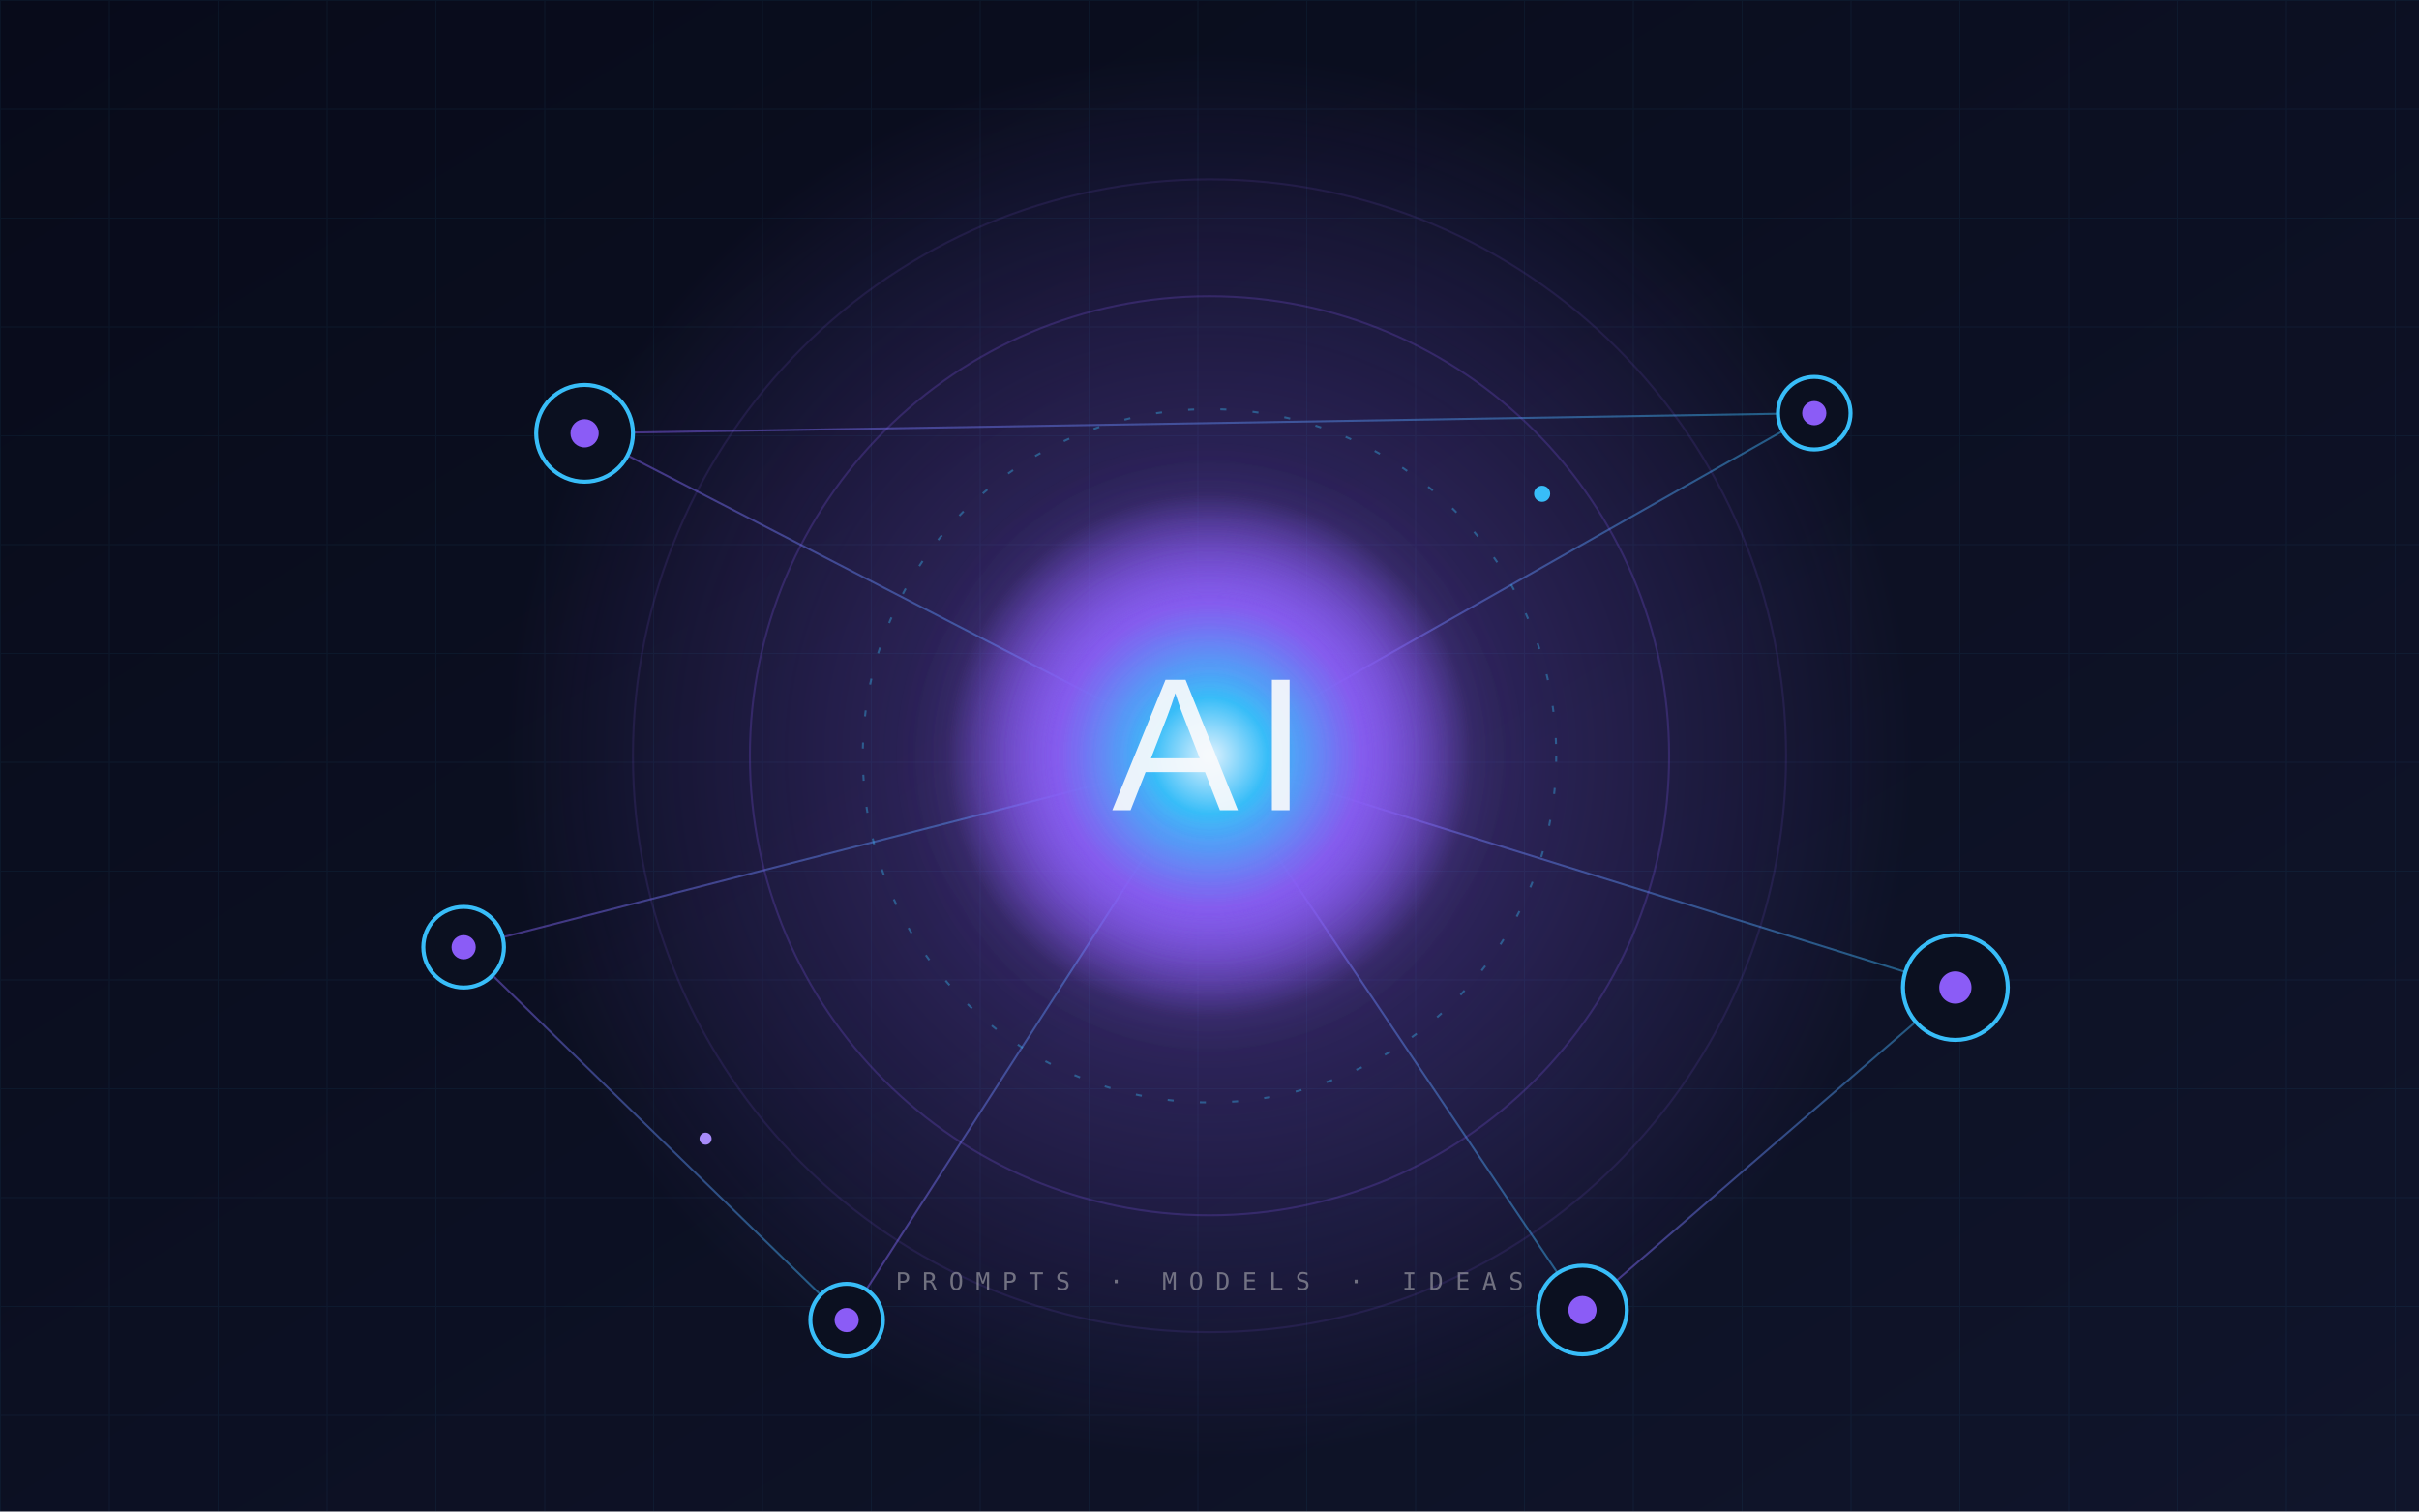
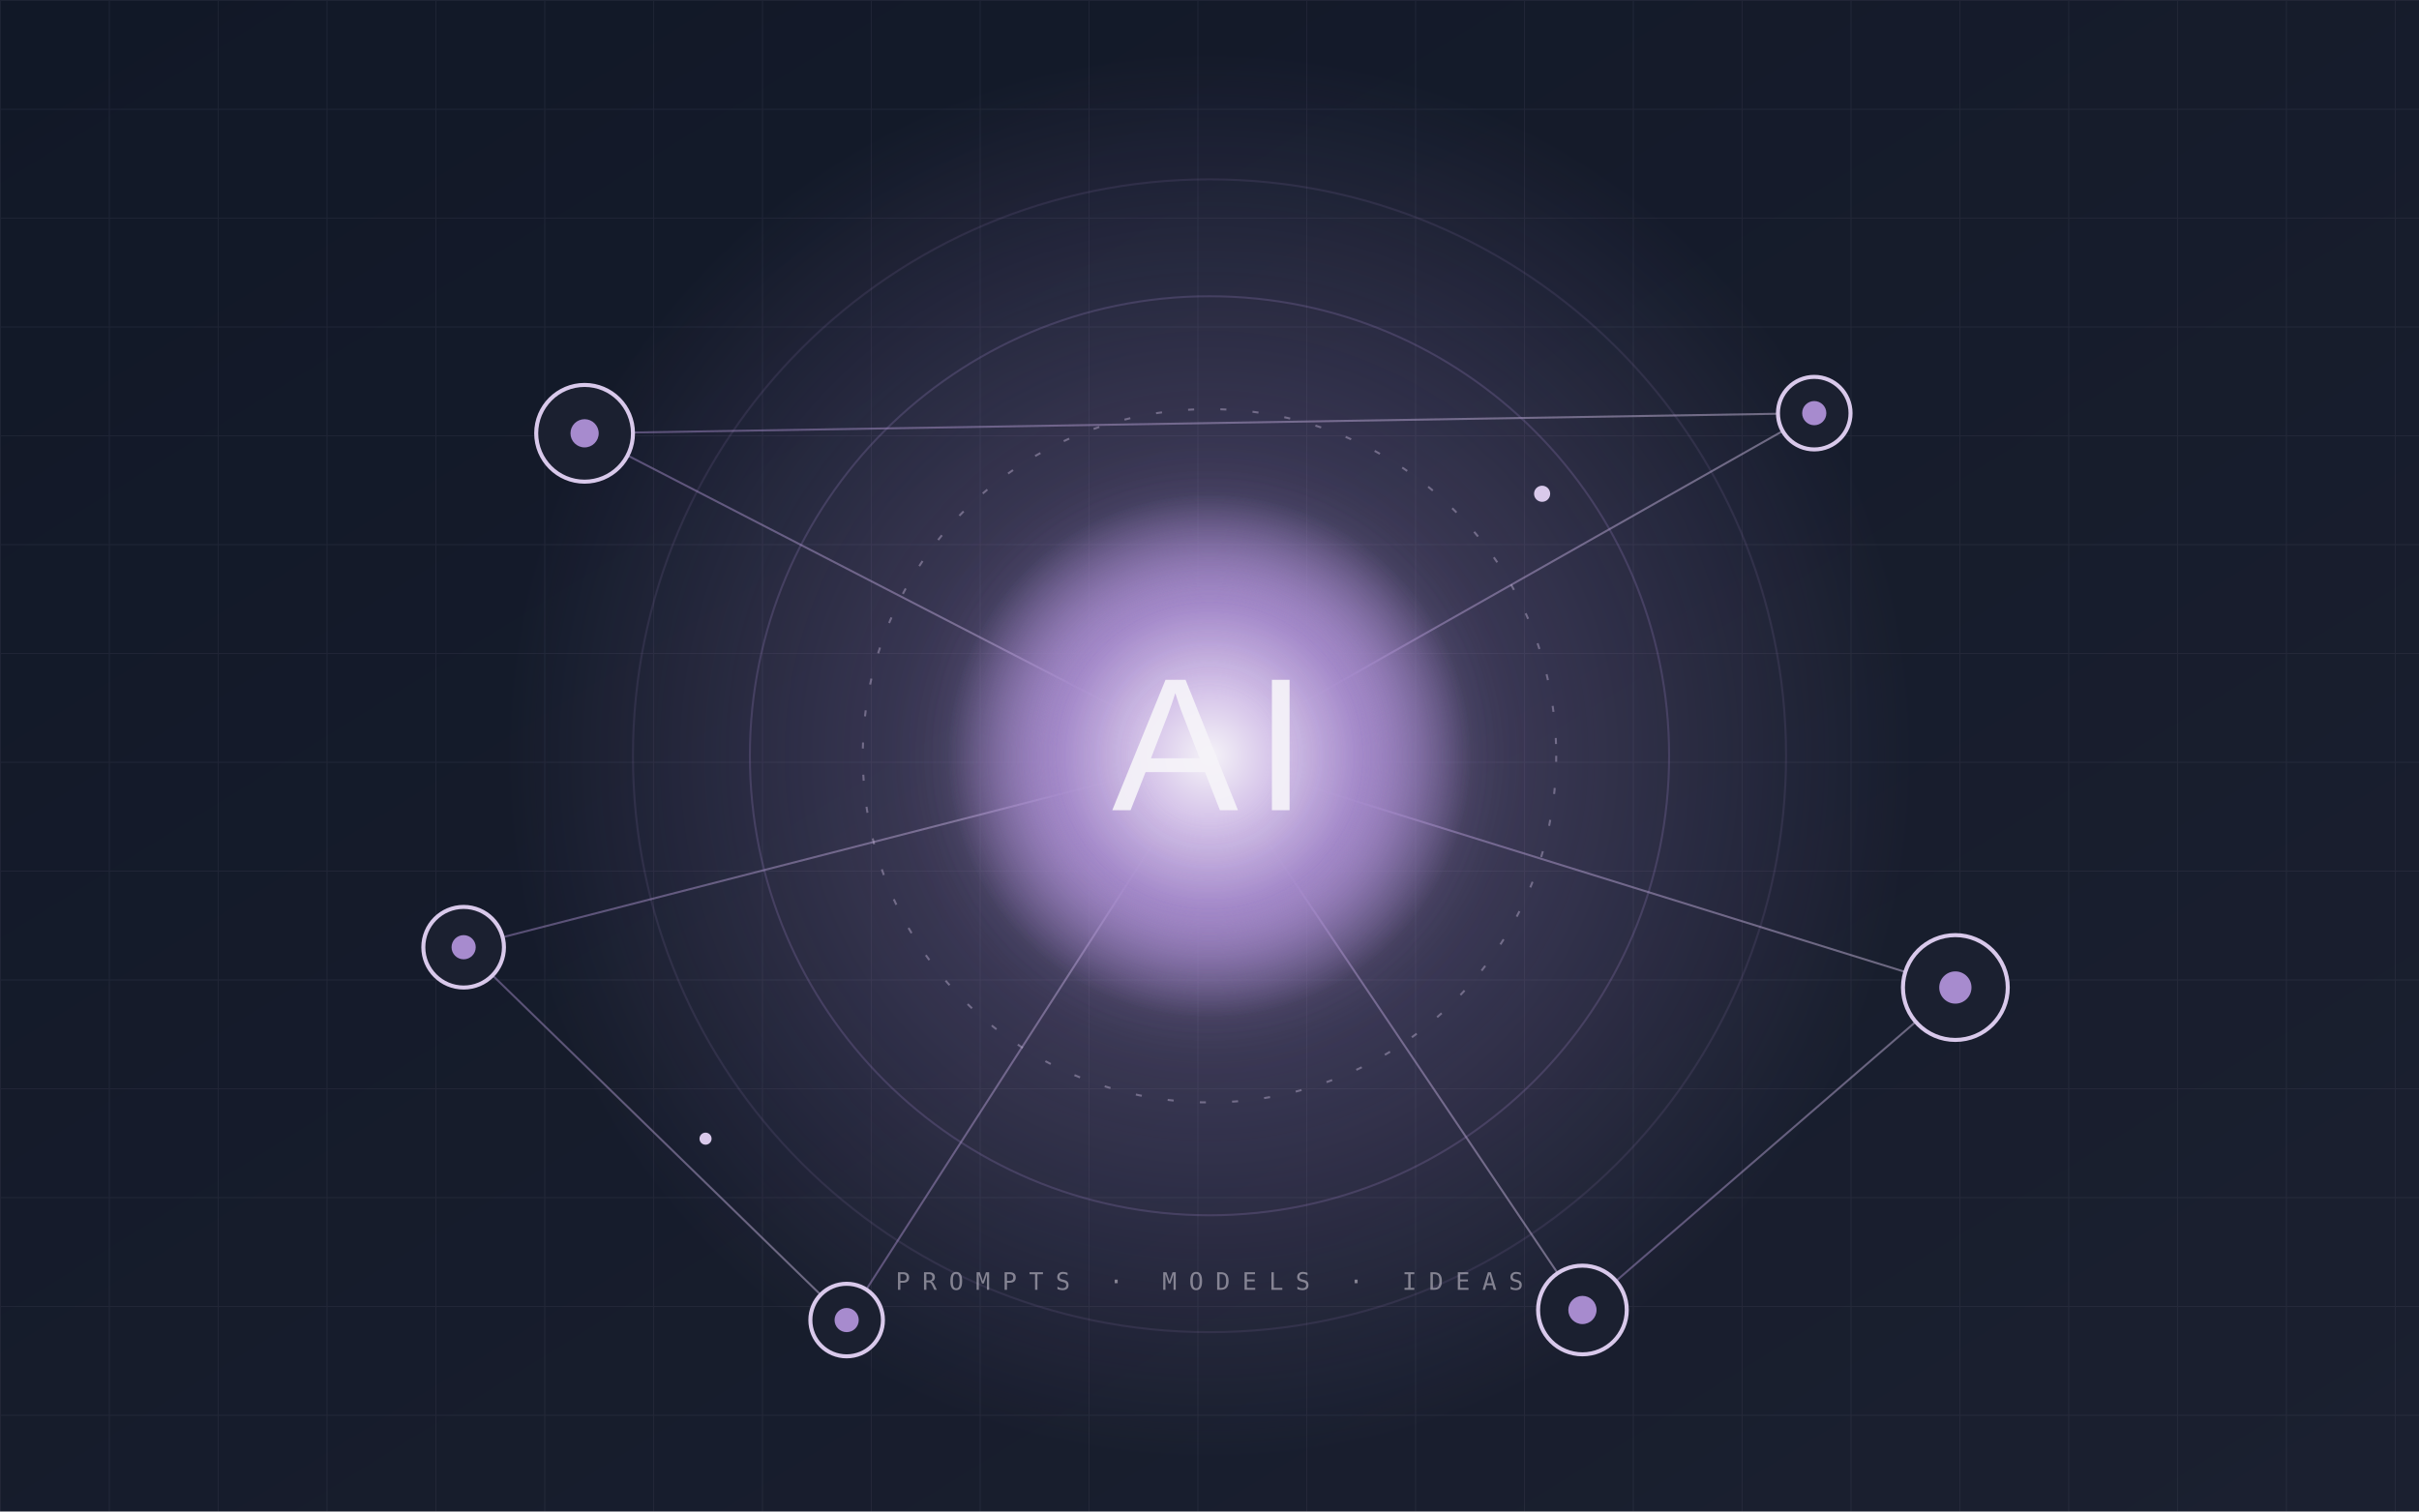
<svg xmlns="http://www.w3.org/2000/svg" viewBox="0 0 1200 750" width="1200" height="750" role="img" aria-label="Abstract artificial intelligence network">
  <defs>
    <linearGradient id="bg" x1="0" y1="0" x2="1" y2="1">
-       <stop offset="0" stop-color="#080B1A" />
-       <stop offset="1" stop-color="#10152B" />
+       <stop offset="0" stop-color="#111827" />
+       <stop offset="1" stop-color="#1B2030" />
    </linearGradient>
    <radialGradient id="core" cx="50%" cy="50%" r="50%">
-       <stop offset="0" stop-color="#E0F2FE" />
-       <stop offset="0.22" stop-color="#38BDF8" />
-       <stop offset="0.58" stop-color="#8B5CF6" stop-opacity="0.8" />
-       <stop offset="1" stop-color="#8B5CF6" stop-opacity="0" />
+       <stop offset="0" stop-color="#F5F3F8" />
+       <stop offset="0.22" stop-color="#D9C9EB" />
+       <stop offset="0.58" stop-color="#A78BCE" stop-opacity="0.8" />
+       <stop offset="1" stop-color="#A78BCE" stop-opacity="0" />
    </radialGradient>
    <radialGradient id="halo" cx="50%" cy="50%" r="50%">
-       <stop offset="0" stop-color="#8B5CF6" stop-opacity="0.42" />
-       <stop offset="1" stop-color="#8B5CF6" stop-opacity="0" />
+       <stop offset="0" stop-color="#A78BCE" stop-opacity="0.42" />
+       <stop offset="1" stop-color="#A78BCE" stop-opacity="0" />
    </radialGradient>
    <linearGradient id="line" x1="0" y1="0" x2="1" y2="0">
-       <stop offset="0" stop-color="#8B5CF6" />
-       <stop offset="1" stop-color="#38BDF8" />
+       <stop offset="0" stop-color="#A78BCE" />
+       <stop offset="1" stop-color="#D9C9EB" />
    </linearGradient>
    <pattern id="grid" width="54" height="54" patternUnits="userSpaceOnUse">
-       <path d="M54 0H0v54" fill="none" stroke="#38BDF8" stroke-opacity="0.06" />
+       <path d="M54 0H0v54" fill="none" stroke="#D9C9EB" stroke-opacity="0.06" />
    </pattern>
    <filter id="glow" x="-80%" y="-80%" width="260%" height="260%">
      <feGaussianBlur stdDeviation="18" result="b" />
      <feMerge>
        <feMergeNode in="b" />
        <feMergeNode in="SourceGraphic" />
      </feMerge>
    </filter>
  </defs>
  <rect width="1200" height="750" fill="url(#bg)" />
  <rect width="1200" height="750" fill="url(#grid)" />
  <circle cx="600" cy="375" r="350" fill="url(#halo)" />
  <g stroke="url(#line)" stroke-opacity="0.45">
    <path d="M600 375 290 215" />
    <path d="M600 375 900 205" />
    <path d="M600 375 230 470" />
    <path d="M600 375 970 490" />
    <path d="M600 375 420 655" />
    <path d="M600 375 785 650" />
    <path d="M290 215 900 205" />
    <path d="M230 470 420 655" />
    <path d="M970 490 785 650" />
  </g>
-   <g fill="#0B1020" stroke="#38BDF8" stroke-width="2">
+   <g fill="#1B2030" stroke="#D9C9EB" stroke-width="2">
    <circle cx="290" cy="215" r="24" />
    <circle cx="900" cy="205" r="18" />
    <circle cx="230" cy="470" r="20" />
    <circle cx="970" cy="490" r="26" />
    <circle cx="420" cy="655" r="18" />
    <circle cx="785" cy="650" r="22" />
  </g>
-   <g fill="#8B5CF6">
+   <g fill="#A78BCE">
    <circle cx="290" cy="215" r="7" />
    <circle cx="900" cy="205" r="6" />
    <circle cx="230" cy="470" r="6" />
    <circle cx="970" cy="490" r="8" />
    <circle cx="420" cy="655" r="6" />
    <circle cx="785" cy="650" r="7" />
  </g>
  <circle cx="600" cy="375" r="130" fill="url(#core)" filter="url(#glow)" />
-   <circle cx="600" cy="375" r="172" fill="none" stroke="#38BDF8" stroke-opacity="0.38" stroke-dasharray="3 13" />
-   <circle cx="600" cy="375" r="228" fill="none" stroke="#8B5CF6" stroke-opacity="0.22" />
-   <circle cx="600" cy="375" r="286" fill="none" stroke="#8B5CF6" stroke-opacity="0.12" />
-   <text x="600" y="402" text-anchor="middle" font-family="Arial, sans-serif" font-size="94" font-weight="300" letter-spacing="8" fill="#F8FAFC" fill-opacity="0.92">AI</text>
-   <text x="600" y="640" text-anchor="middle" font-family="monospace" font-size="12" letter-spacing="6" fill="#A1A1AA" fill-opacity="0.65">PROMPTS · MODELS · IDEAS</text>
-   <circle cx="765" cy="245" r="4" fill="#38BDF8" />
-   <circle cx="350" cy="565" r="3" fill="#A78BFA" />
+   <circle cx="600" cy="375" r="172" fill="none" stroke="#D9C9EB" stroke-opacity="0.38" stroke-dasharray="3 13" />
+   <circle cx="600" cy="375" r="228" fill="none" stroke="#A78BCE" stroke-opacity="0.22" />
+   <circle cx="600" cy="375" r="286" fill="none" stroke="#A78BCE" stroke-opacity="0.12" />
+   <text x="600" y="402" text-anchor="middle" font-family="Arial, sans-serif" font-size="94" font-weight="300" letter-spacing="8" fill="#F5F3F8" fill-opacity="0.92">AI</text>
+   <text x="600" y="640" text-anchor="middle" font-family="monospace" font-size="12" letter-spacing="6" fill="#B8B5C2" fill-opacity="0.65">PROMPTS · MODELS · IDEAS</text>
+   <circle cx="765" cy="245" r="4" fill="#D9C9EB" />
+   <circle cx="350" cy="565" r="3" fill="#D9C9EB" />
</svg>
